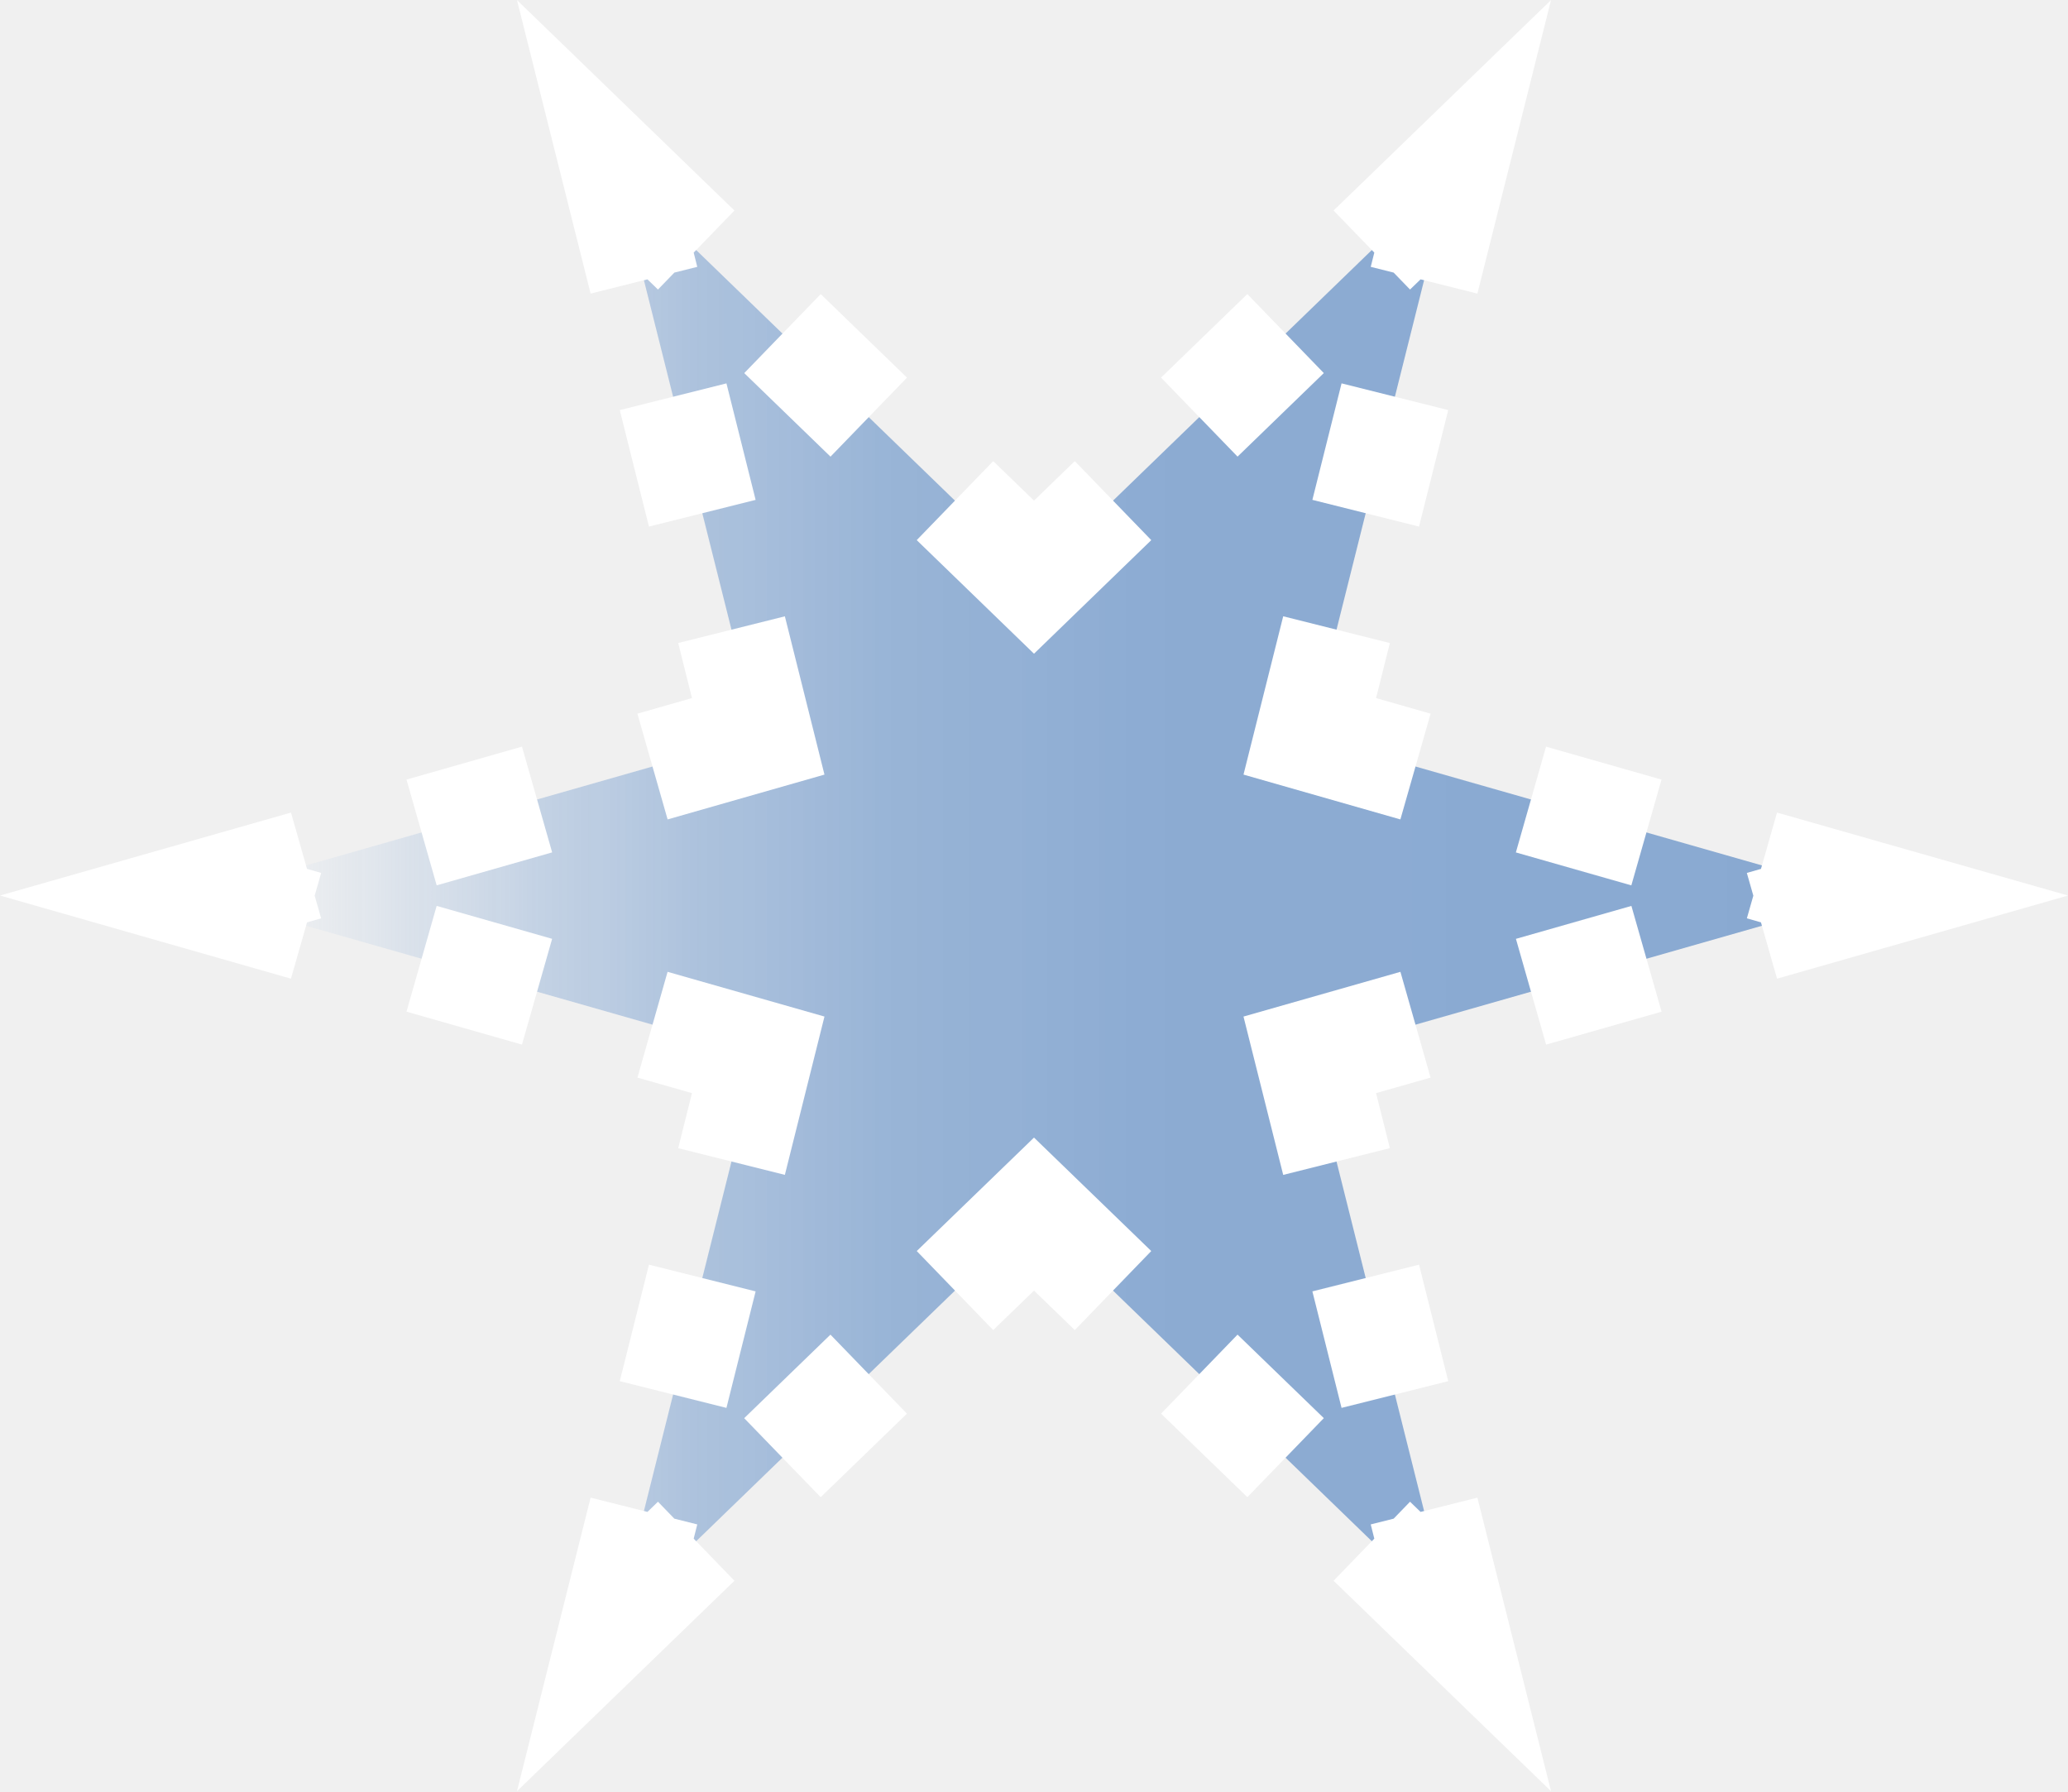
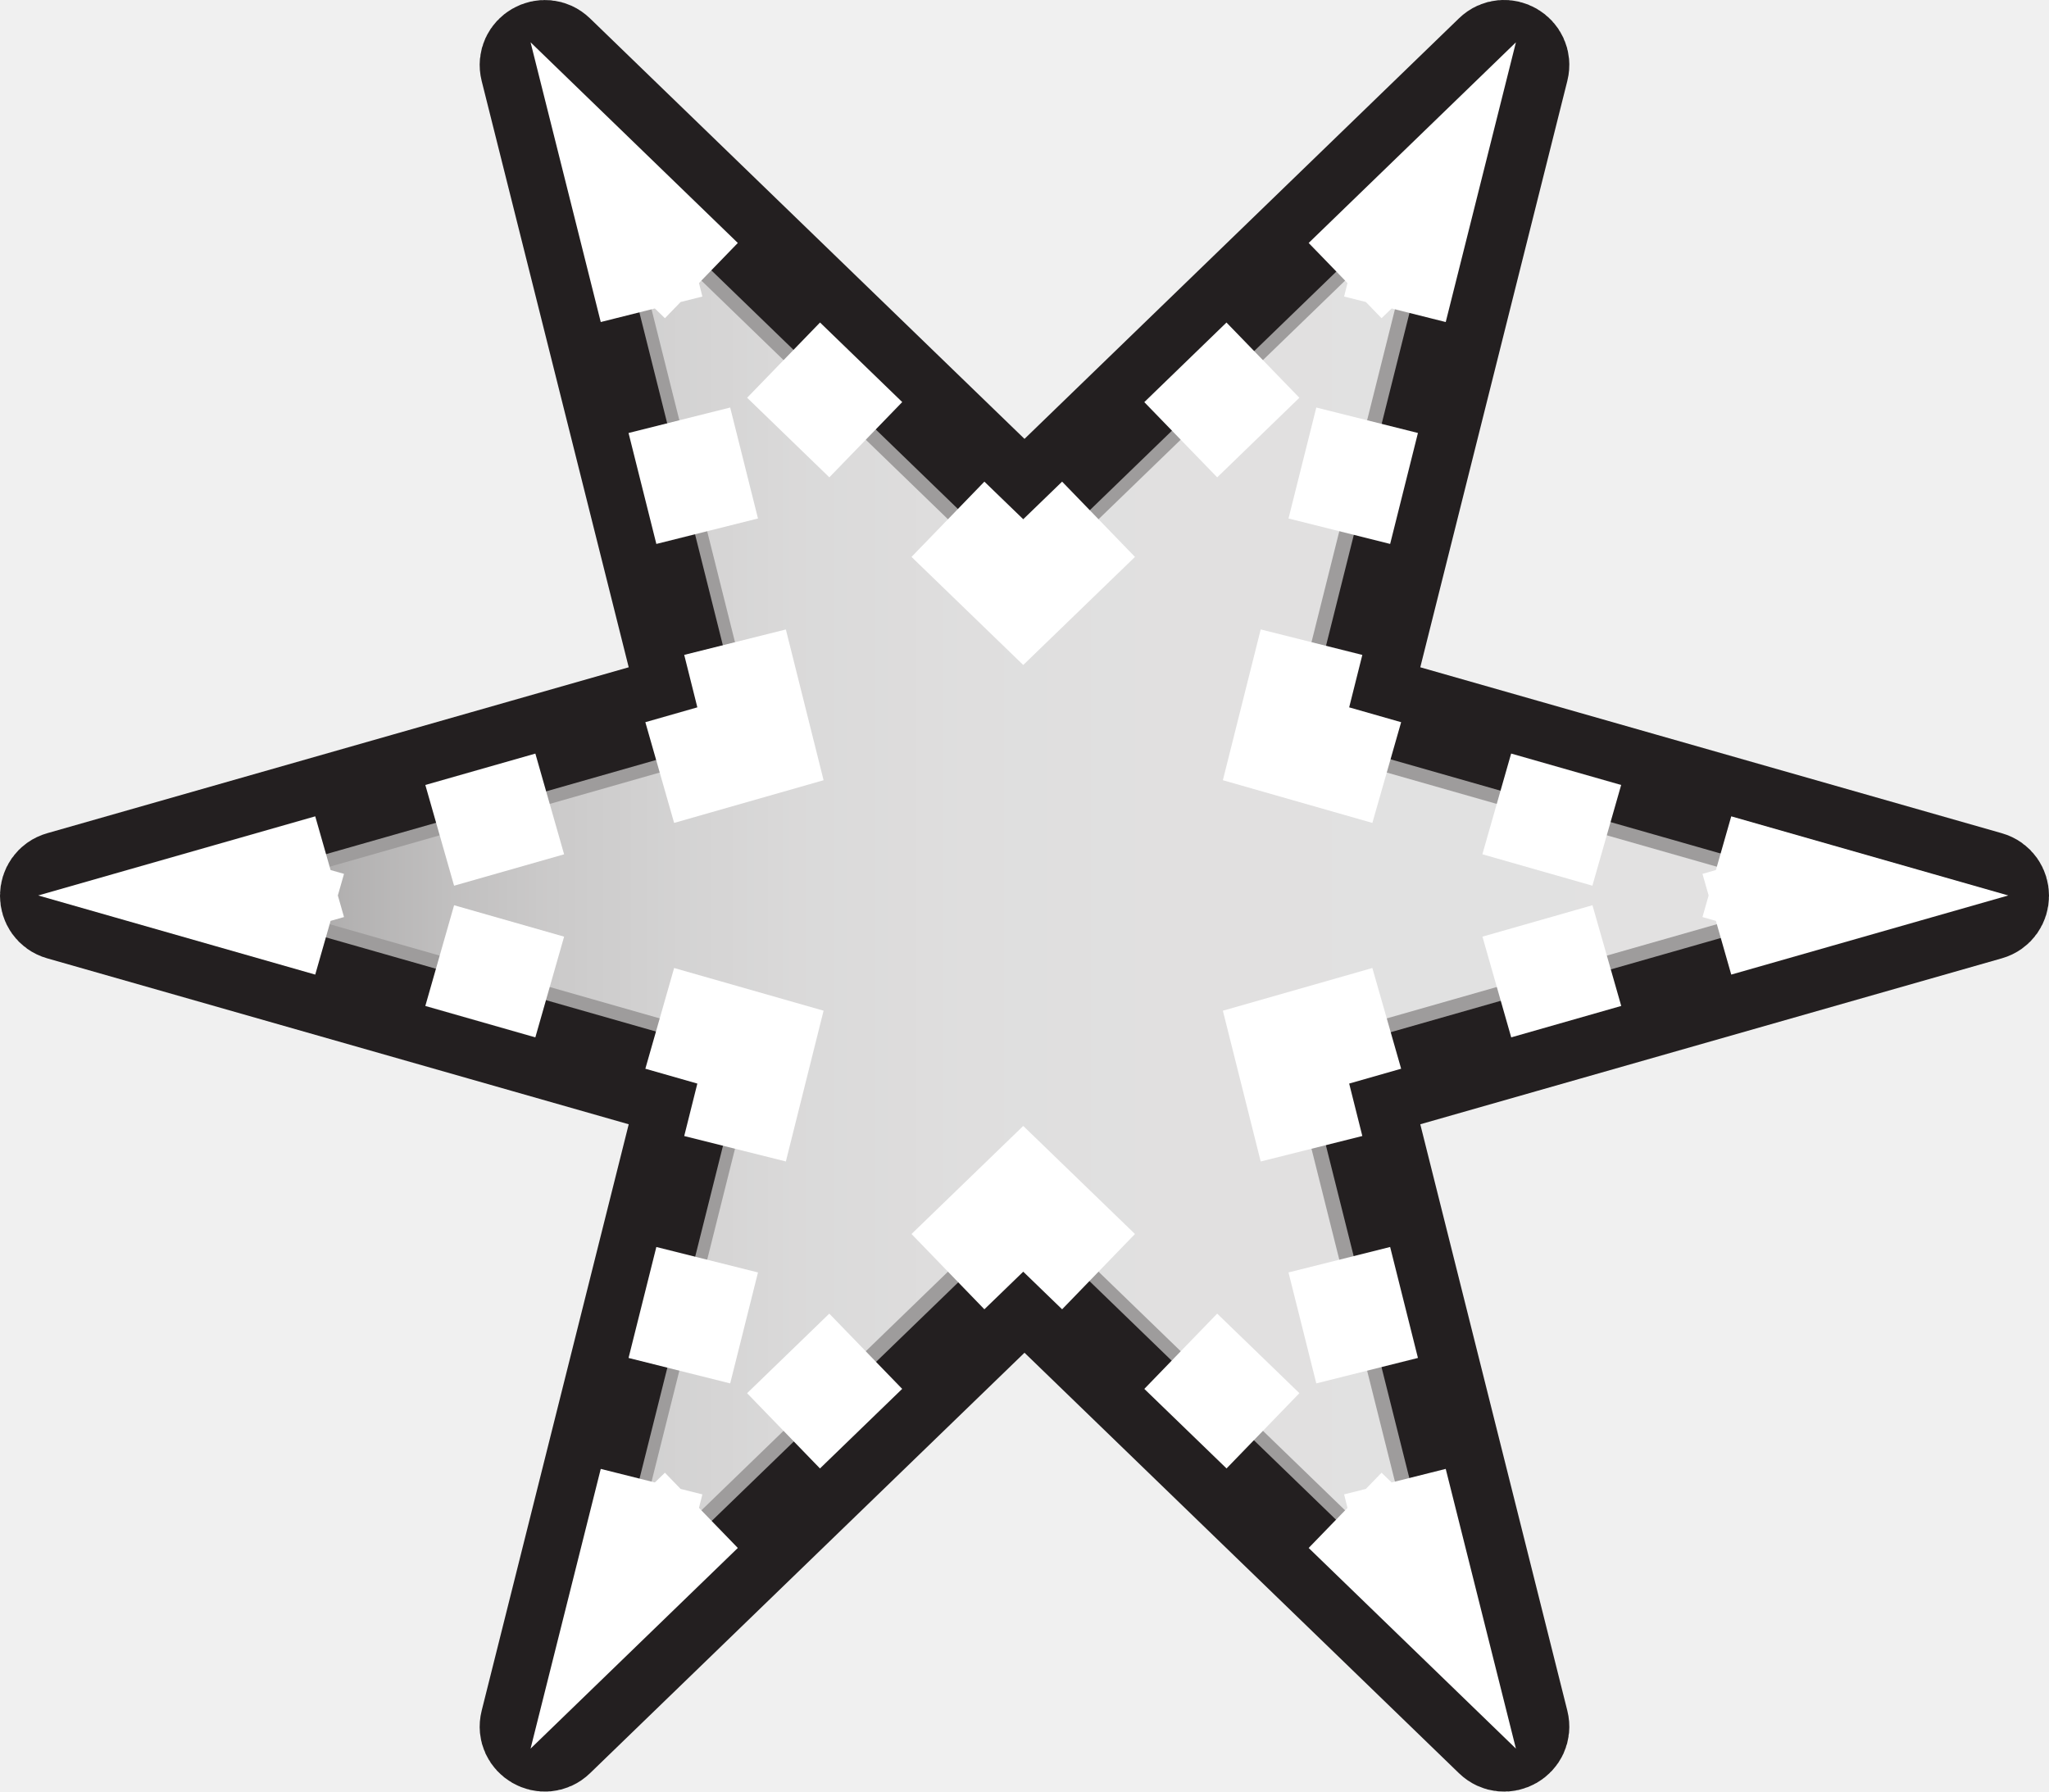
- <svg xmlns="http://www.w3.org/2000/svg" id="potassiumLigandHighlight" width="282.1" height="244.31" viewBox="0 0 282.1 244.31">
+ <svg xmlns="http://www.w3.org/2000/svg" id="Layer_2" data-name="Layer 2" width="293.34" height="256.56" viewBox="0 0 293.34 256.56">
  <defs>
    <style>
      .cls-1 {
        stroke-dasharray: 16.38 16.38;
      }

      .cls-1, .cls-2 {
        fill: none;
        stroke: #fff;
+         stroke-width: 15px;
+       }
+ 
+       .cls-1, .cls-2, .cls-3 {
        stroke-miterlimit: 10;
-         stroke-width: 15px;
+       }
+ 
+       .cls-4 {
+         fill: url(#linear-gradient-2);
      }

      .cls-3 {
        fill: url(#linear-gradient);
+         stroke: #231f20;
+         stroke-width: 13.84px;
      }
    </style>
-     <linearGradient id="linear-gradient" x1="27.33" y1="122.15" x2="254.77" y2="122.15" gradientUnits="userSpaceOnUse">
+     <linearGradient id="linear-gradient" x1="6.92" y1="128.28" x2="286.42" y2="128.28" gradientUnits="userSpaceOnUse">
+       <stop offset="0" stop-color="#231f20" stop-opacity=".4" />
+       <stop offset="1" stop-color="#231f20" stop-opacity=".4" />
+     </linearGradient>
+     <linearGradient id="linear-gradient-2" x1="32.77" y1="128.23" x2="260.21" y2="128.23" gradientUnits="userSpaceOnUse">
      <stop offset="0" stop-color="#fff" stop-opacity="0" />
-       <stop offset=".05" stop-color="#d3e0ef" stop-opacity=".14" />
-       <stop offset=".12" stop-color="#a7c0df" stop-opacity=".28" />
-       <stop offset=".2" stop-color="#82a6d3" stop-opacity=".4" />
-       <stop offset=".3" stop-color="#6692c9" stop-opacity=".49" />
-       <stop offset=".41" stop-color="#5284c2" stop-opacity=".55" />
-       <stop offset=".57" stop-color="#477cbe" stop-opacity=".59" />
-       <stop offset="1" stop-color="#447abd" stop-opacity=".6" />
+       <stop offset=".03" stop-color="#fff" stop-opacity=".08" />
+       <stop offset=".08" stop-color="#fff" stop-opacity=".23" />
+       <stop offset=".14" stop-color="#fff" stop-opacity=".36" />
+       <stop offset=".2" stop-color="#fff" stop-opacity=".46" />
+       <stop offset=".28" stop-color="#fff" stop-opacity=".55" />
+       <stop offset=".36" stop-color="#fff" stop-opacity=".62" />
+       <stop offset=".47" stop-color="#fff" stop-opacity=".67" />
+       <stop offset=".61" stop-color="#fff" stop-opacity=".69" />
+       <stop offset="1" stop-color="#fff" stop-opacity=".7" />
    </linearGradient>
  </defs>
-   <g id="Layer_1-2" data-name="Layer_1">
+   <g id="Layer_1-2" data-name="Layer 1">
    <g>
-       <polygon class="cls-3" points="197.91 220.64 141.05 165.59 84.19 220.64 103.43 143.87 27.33 122.15 103.43 100.43 84.19 23.67 141.05 78.72 197.91 23.67 178.67 100.43 254.77 122.15 178.67 143.87 197.91 220.64" />
+       <path class="cls-3" d="M213.68,248.95l-67.01-64.87-67.01,64.87c-1.73,1.68-4.58.03-3.99-2.3l22.68-90.47-89.69-25.6c-2.32-.66-2.32-3.95,0-4.61l89.69-25.6L75.67,9.91c-.59-2.34,2.26-3.98,3.99-2.3l67.01,64.87L213.68,7.6c1.73-1.68,4.58-.03,3.99,2.3l-22.68,90.47,89.69,25.6c2.32.66,2.32,3.95,0,4.61l-89.69,25.6,22.68,90.47c.59,2.34-2.26,3.98-3.99,2.3Z" />
      <g>
-         <polyline class="cls-2" points="194.26 206.09 197.91 220.64 187.13 210.21" />
-         <line class="cls-1" x1="175.37" y1="198.81" x2="157.71" y2="181.72" />
-         <polyline class="cls-2" points="151.83 176.02 141.05 165.59 130.27 176.02" />
-         <line class="cls-1" x1="118.5" y1="187.42" x2="100.85" y2="204.51" />
-         <polyline class="cls-2" points="94.97 210.21 84.19 220.64 87.84 206.09" />
-         <line class="cls-1" x1="91.82" y1="190.2" x2="97.79" y2="166.37" />
-         <polyline class="cls-2" points="99.79 158.42 103.43 143.87 89.01 139.76" />
-         <line class="cls-1" x1="73.26" y1="135.26" x2="49.63" y2="128.52" />
-         <polyline class="cls-2" points="41.75 126.27 27.33 122.15 41.75 118.04" />
-         <line class="cls-1" x1="57.51" y1="113.54" x2="81.13" y2="106.8" />
-         <polyline class="cls-2" points="89.01 104.55 103.43 100.43 99.79 85.88" />
-         <line class="cls-1" x1="95.8" y1="70" x2="89.83" y2="46.16" />
-         <polyline class="cls-2" points="87.84 38.22 84.19 23.67 94.97 34.1" />
-         <line class="cls-1" x1="106.74" y1="45.5" x2="124.39" y2="62.59" />
-         <polyline class="cls-2" points="130.27 68.28 141.05 78.72 151.83 68.28" />
-         <line class="cls-1" x1="163.6" y1="56.89" x2="181.25" y2="39.8" />
-         <polyline class="cls-2" points="187.13 34.1 197.91 23.67 194.26 38.22" />
-         <line class="cls-1" x1="190.28" y1="54.11" x2="184.31" y2="77.94" />
-         <polyline class="cls-2" points="182.32 85.88 178.67 100.43 193.09 104.55" />
-         <line class="cls-1" x1="208.84" y1="109.05" x2="232.47" y2="115.79" />
-         <polyline class="cls-2" points="240.35 118.04 254.77 122.15 240.35 126.27" />
-         <line class="cls-1" x1="224.6" y1="130.77" x2="200.97" y2="137.51" />
-         <polyline class="cls-2" points="193.09 139.76 178.67 143.87 182.32 158.42" />
-         <line class="cls-1" x1="186.3" y1="174.31" x2="192.27" y2="198.15" />
+         <polygon class="cls-4" points="203.35 226.72 146.49 171.67 89.63 226.72 108.87 149.95 32.77 128.23 108.87 106.51 89.63 29.74 146.49 84.79 203.35 29.74 184.11 106.51 260.21 128.23 184.11 149.95 203.35 226.72" />
+         <g>
+           <polyline class="cls-2" points="199.7 212.17 203.35 226.72 192.57 216.28" />
+           <line class="cls-1" x1="180.81" y1="204.89" x2="163.15" y2="187.8" />
+           <polyline class="cls-2" points="157.27 182.1 146.49 171.67 135.71 182.1" />
+           <line class="cls-1" x1="123.94" y1="193.5" x2="106.29" y2="210.59" />
+           <polyline class="cls-2" points="100.41 216.28 89.63 226.72 93.28 212.17" />
+           <line class="cls-1" x1="97.26" y1="196.28" x2="103.23" y2="172.44" />
+           <polyline class="cls-2" points="105.23 164.5 108.87 149.95 94.45 145.83" />
+           <line class="cls-1" x1="78.7" y1="141.34" x2="55.07" y2="134.59" />
+           <polyline class="cls-2" points="47.19 132.35 32.77 128.23 47.19 124.11" />
+           <line class="cls-1" x1="62.95" y1="119.62" x2="86.57" y2="112.88" />
+           <polyline class="cls-2" points="94.45 110.63 108.87 106.51 105.23 91.96" />
+           <line class="cls-1" x1="101.24" y1="76.07" x2="95.27" y2="52.24" />
+           <polyline class="cls-2" points="93.28 44.29 89.63 29.74 100.41 40.18" />
+           <line class="cls-1" x1="112.18" y1="51.57" x2="129.83" y2="68.66" />
+           <polyline class="cls-2" points="135.71 74.36 146.49 84.79 157.27 74.36" />
+           <line class="cls-1" x1="169.04" y1="62.97" x2="186.69" y2="45.87" />
+           <polyline class="cls-2" points="192.57 40.18 203.35 29.74 199.7 44.29" />
+           <line class="cls-1" x1="195.72" y1="60.18" x2="189.75" y2="84.02" />
+           <polyline class="cls-2" points="187.76 91.96 184.11 106.51 198.53 110.63" />
+           <line class="cls-1" x1="214.28" y1="115.12" x2="237.91" y2="121.87" />
+           <polyline class="cls-2" points="245.79 124.11 260.21 128.23 245.79 132.35" />
+           <line class="cls-1" x1="230.04" y1="136.84" x2="206.41" y2="143.59" />
+           <polyline class="cls-2" points="198.53 145.83 184.11 149.95 187.76 164.5" />
+           <line class="cls-1" x1="191.74" y1="180.39" x2="197.71" y2="204.22" />
+         </g>
      </g>
    </g>
  </g>
</svg>
